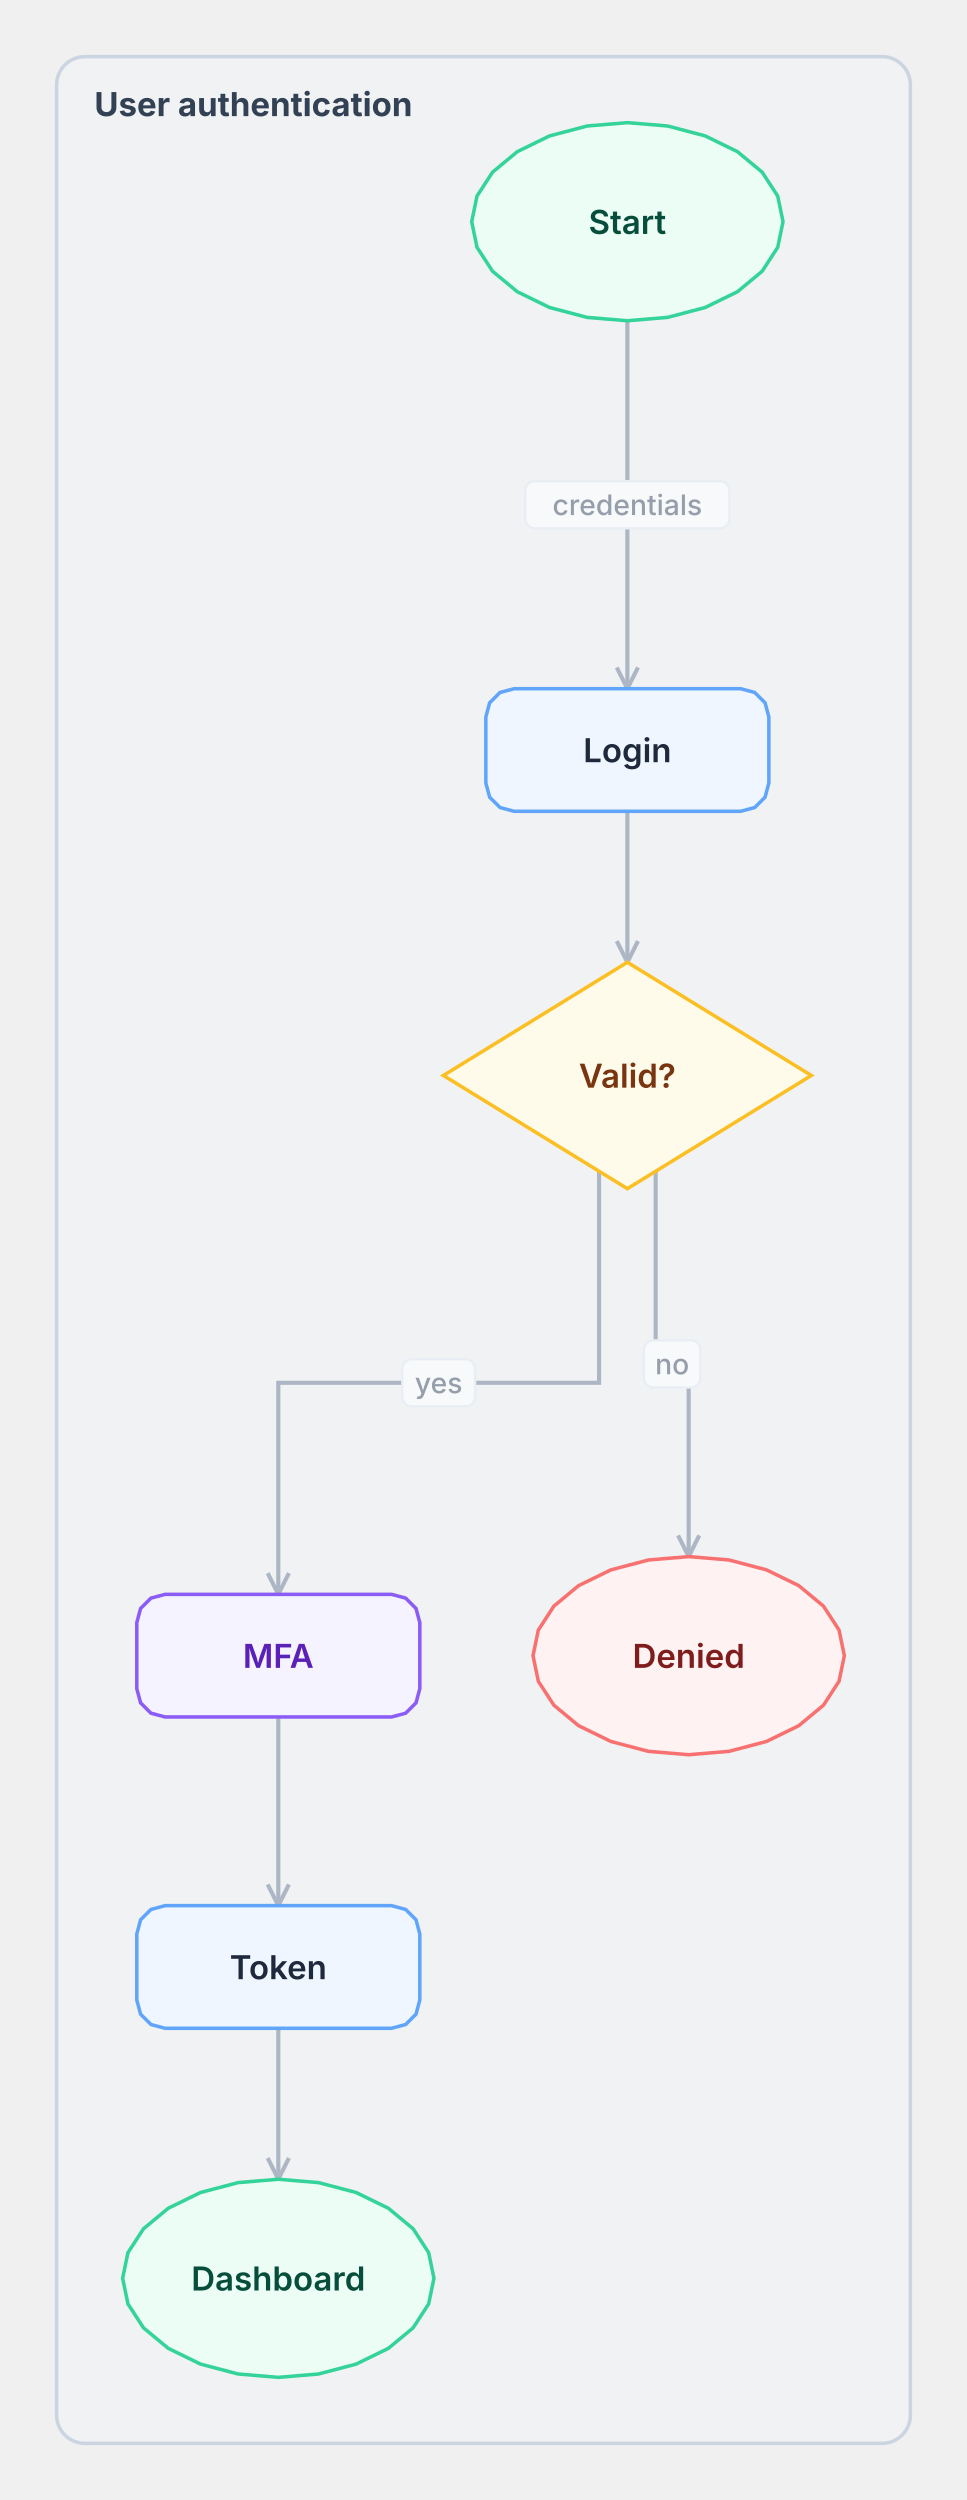
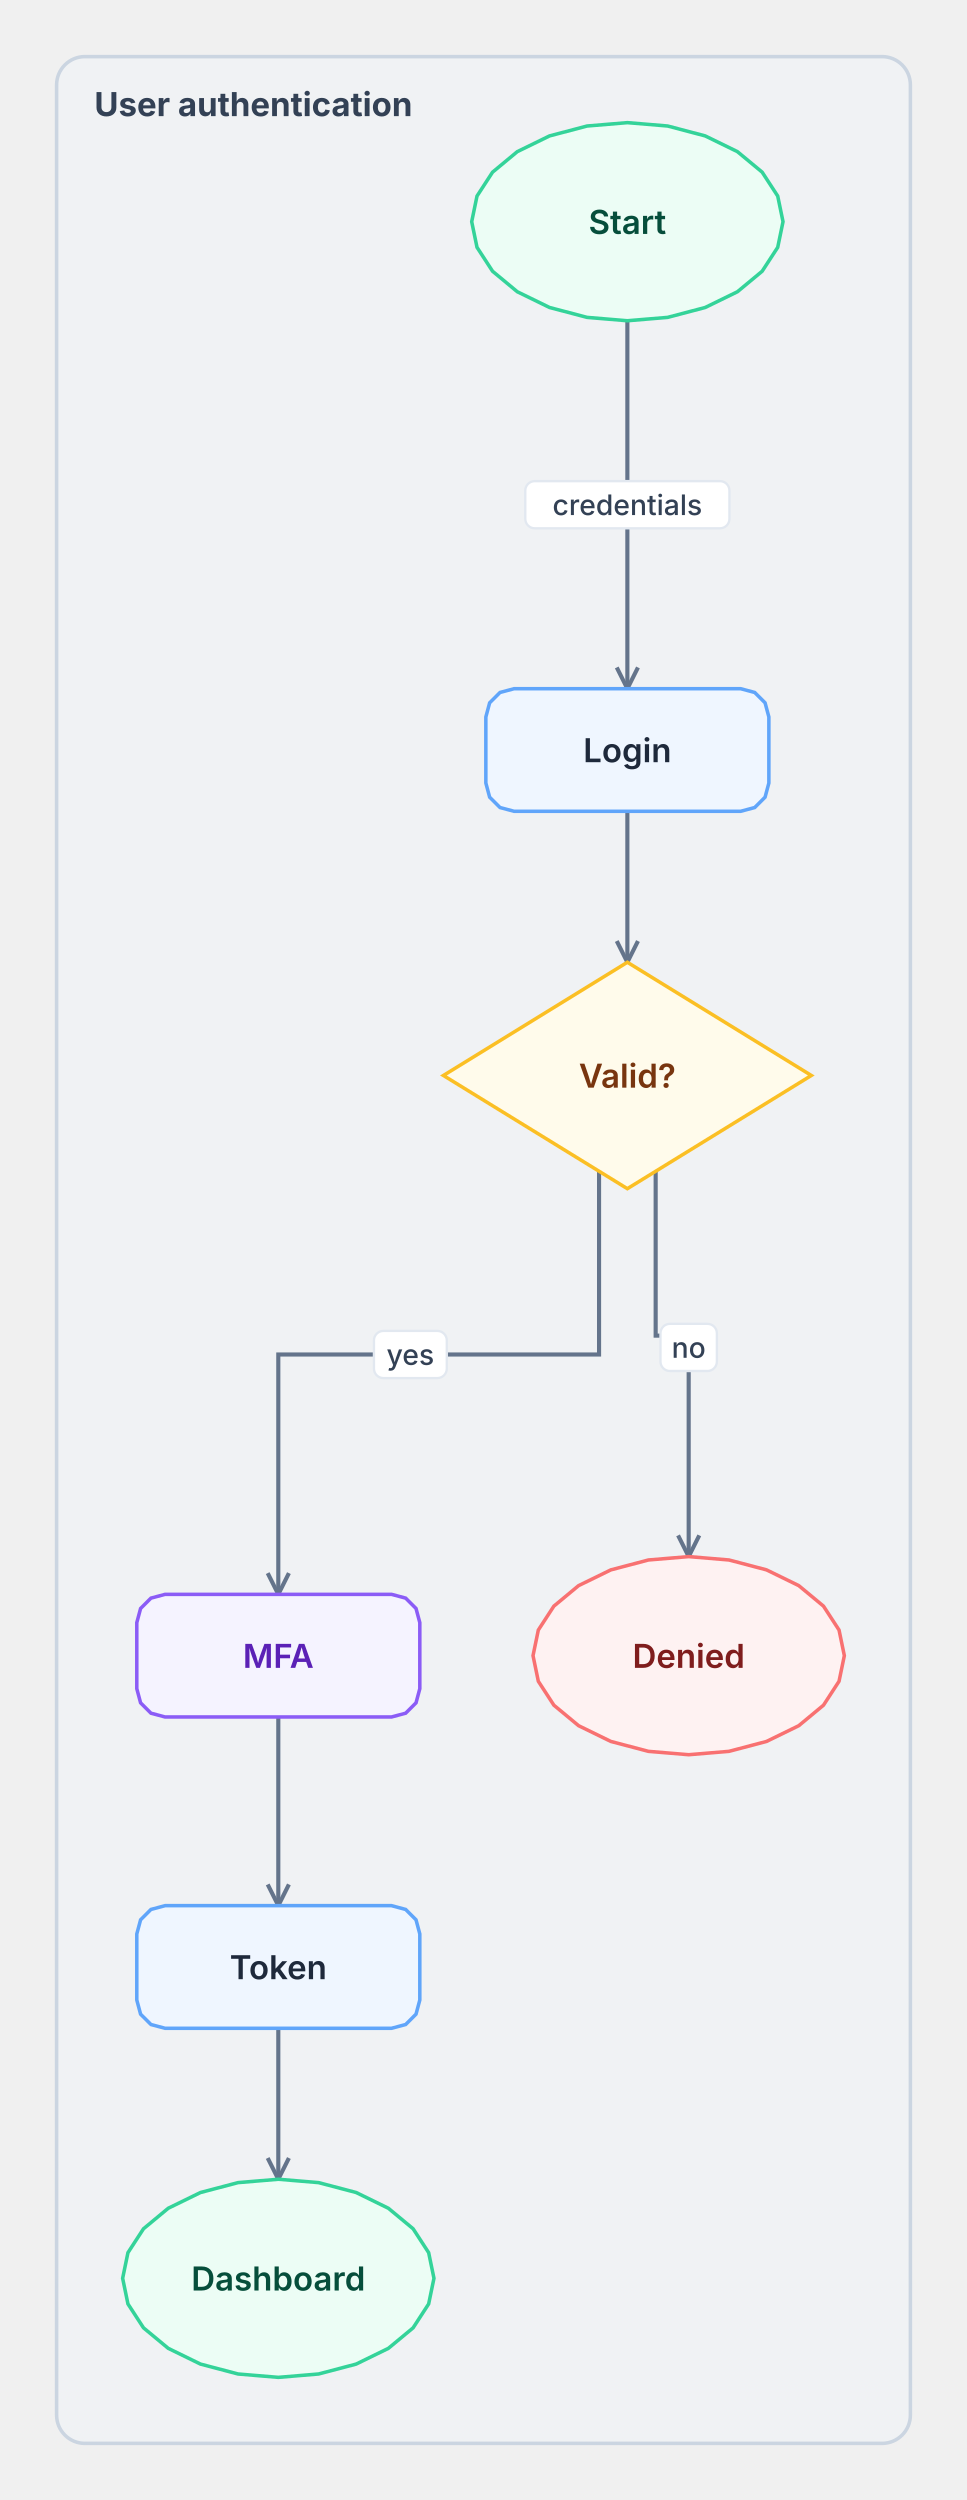
<svg xmlns="http://www.w3.org/2000/svg" viewBox="-24 -24 410 1060" width="410" height="1060" data-openflowkit-document="template-auth-flow" data-page="page-1" data-theme="light" data-pixel-ratio="1">
+   <g data-node-id="dsl-2blysz" transform="matrix(1 0 0 1 0 0)">
+     <rect x="0" y="0" width="362" height="1012" rx="12" fill="rgba(241,245,249,0.52)" stroke="#cbd5e1" stroke-width="1.5" />
+     <g>
+       <text x="16" y="20" text-anchor="start" dominant-baseline="middle" fill="#334155" font-family="Inter, ui-sans-serif, system-ui, sans-serif" font-size="14" font-weight="700">User authentication</text>
+     </g>
+   </g>
  <g data-connector-id="edge:start-&gt;login:1">
    <path d="M242 112 L242 268" fill="none" stroke="#64748b" stroke-width="1.75" opacity="1" />
    <rect x="198.72" y="180" width="86.56" height="20" rx="4" fill="#ffffff" stroke="#e2e8f0" stroke-width="1" />
    <text x="242" y="190" text-anchor="middle" dominant-baseline="middle" fill="#334155" font-family="Inter, ui-sans-serif, system-ui, sans-serif" font-size="12" font-weight="500">credentials</text>
    <path d="M237.5 259 L242 268 L246.5 259" fill="none" stroke="#64748b" stroke-width="1.75" opacity="1" stroke-linejoin="round" />
  </g>
  <g data-connector-id="edge:login-&gt;valid:1">
    <path d="M242 320 L242 384" fill="none" stroke="#64748b" stroke-width="1.75" opacity="1" />
    <path d="M237.5 375 L242 384 L246.5 375" fill="none" stroke="#64748b" stroke-width="1.75" opacity="1" stroke-linejoin="round" />
  </g>
  <g data-connector-id="edge:valid-&gt;mfa:1">
-     <path d="M230 472.615 L230 562.308 L94 562.308 L94 652" fill="none" stroke="#64748b" stroke-width="1.75" opacity="1" />
-     <rect x="146.56" y="552.308" width="30.88" height="20" rx="4" fill="#ffffff" stroke="#e2e8f0" stroke-width="1" />
-     <text x="162" y="562.308" text-anchor="middle" dominant-baseline="middle" fill="#334155" font-family="Inter, ui-sans-serif, system-ui, sans-serif" font-size="12" font-weight="500">yes</text>
+     <path d="M230 472.615 L230 550.308 L94 550.308 L94 652" fill="none" stroke="#64748b" stroke-width="1.75" opacity="1" />
+     <rect x="134.56" y="540.308" width="30.88" height="20" rx="4" fill="#ffffff" stroke="#e2e8f0" stroke-width="1" />
+     <text x="150" y="550.308" text-anchor="middle" dominant-baseline="middle" fill="#334155" font-family="Inter, ui-sans-serif, system-ui, sans-serif" font-size="12" font-weight="500">yes</text>
    <path d="M89.5 643 L94 652 L98.5 643" fill="none" stroke="#64748b" stroke-width="1.75" opacity="1" stroke-linejoin="round" />
  </g>
  <g data-connector-id="edge:valid-&gt;denied:1">
-     <path d="M254 472.615 L254 554.308 L268 554.308 L268 636" fill="none" stroke="#64748b" stroke-width="1.75" opacity="1" />
-     <rect x="249.04" y="544.308" width="23.92" height="20" rx="4" fill="#ffffff" stroke="#e2e8f0" stroke-width="1" />
-     <text x="261" y="554.308" text-anchor="middle" dominant-baseline="middle" fill="#334155" font-family="Inter, ui-sans-serif, system-ui, sans-serif" font-size="12" font-weight="500">no</text>
+     <path d="M254 472.615 L254 542.308 L268 542.308 L268 636" fill="none" stroke="#64748b" stroke-width="1.75" opacity="1" />
+     <rect x="256.04" y="537.308" width="23.92" height="20" rx="4" fill="#ffffff" stroke="#e2e8f0" stroke-width="1" />
+     <text x="268" y="547.308" text-anchor="middle" dominant-baseline="middle" fill="#334155" font-family="Inter, ui-sans-serif, system-ui, sans-serif" font-size="12" font-weight="500">no</text>
    <path d="M263.5 627 L268 636 L272.5 627" fill="none" stroke="#64748b" stroke-width="1.75" opacity="1" stroke-linejoin="round" />
  </g>
  <g data-connector-id="edge:mfa-&gt;token:1">
    <path d="M94 704 L94 784" fill="none" stroke="#64748b" stroke-width="1.75" opacity="1" />
    <path d="M89.5 775 L94 784 L98.5 775" fill="none" stroke="#64748b" stroke-width="1.75" opacity="1" stroke-linejoin="round" />
  </g>
  <g data-connector-id="edge:token-&gt;dashboard:1">
    <path d="M94 836 L94 900" fill="none" stroke="#64748b" stroke-width="1.75" opacity="1" />
    <path d="M89.5 891 L94 900 L98.5 891" fill="none" stroke="#64748b" stroke-width="1.75" opacity="1" stroke-linejoin="round" />
-   </g>
-   <g data-node-id="dsl-2blysz" transform="matrix(1 0 0 1 0 0)">
-     <rect x="0" y="0" width="362" height="1012" rx="12" fill="rgba(241,245,249,0.52)" stroke="#cbd5e1" stroke-width="1.5" />
-     <g>
-       <text x="16" y="20" text-anchor="start" dominant-baseline="middle" fill="#334155" font-family="Inter, ui-sans-serif, system-ui, sans-serif" font-size="14" font-weight="700">User authentication</text>
-     </g>
  </g>
  <g data-node-id="start" transform="matrix(1 0 0 1 176 28)">
    <path d="M132 42 L129.751 52.87 L123.158 63 L112.669 71.698 L99 78.373 L83.082 82.569 L66 84 L48.918 82.569 L33 78.373 L19.331 71.698 L8.842 63 L2.249 52.87 L0 42 L2.249 31.13 L8.842 21 L19.331 12.302 L33 5.627 L48.918 1.431 L66 0 L83.082 1.431 L99 5.627 L112.669 12.302 L123.158 21 L129.751 31.13 Z" fill="#ecfdf5" stroke="#34d399" stroke-width="1.5" />
    <g>
      <text x="66" y="42" text-anchor="middle" dominant-baseline="middle" fill="#064e3b" font-family="Inter, ui-sans-serif, system-ui, sans-serif" font-size="14" font-weight="600">Start</text>
    </g>
  </g>
  <g data-node-id="login" transform="matrix(1 0 0 1 182 268)">
    <path d="M108 0 L114 1.608 L118.392 6 L120 12 L120 40 L118.392 46 L114 50.392 L108 52 L12 52 L6 50.392 L1.608 46 L0 40 L0 12 L1.608 6 L6 1.608 L12 0 Z" fill="#eff6ff" stroke="#60a5fa" stroke-width="1.5" />
    <g>
      <text x="60" y="26" text-anchor="middle" dominant-baseline="middle" fill="#1e293b" font-family="Inter, ui-sans-serif, system-ui, sans-serif" font-size="14" font-weight="600">Login</text>
    </g>
  </g>
  <g data-node-id="valid" transform="matrix(1 0 0 1 164 384)">
    <path d="M78 0 L156 48 L78 96 L0 48 Z" fill="#fffbeb" stroke="#fbbf24" stroke-width="1.5" />
    <g>
      <text x="78" y="48" text-anchor="middle" dominant-baseline="middle" fill="#78350f" font-family="Inter, ui-sans-serif, system-ui, sans-serif" font-size="14" font-weight="600">Valid?</text>
    </g>
  </g>
  <g data-node-id="mfa" transform="matrix(1 0 0 1 34 652)">
    <path d="M108 0 L114 1.608 L118.392 6 L120 12 L120 40 L118.392 46 L114 50.392 L108 52 L12 52 L6 50.392 L1.608 46 L0 40 L0 12 L1.608 6 L6 1.608 L12 0 Z" fill="#f5f3ff" stroke="#8b5cf6" stroke-width="1.5" />
    <g>
      <text x="60" y="26" text-anchor="middle" dominant-baseline="middle" fill="#5b21b6" font-family="Inter, ui-sans-serif, system-ui, sans-serif" font-size="14" font-weight="600">MFA</text>
    </g>
  </g>
  <g data-node-id="denied" transform="matrix(1 0 0 1 202 636)">
    <path d="M132 42 L129.751 52.87 L123.158 63 L112.669 71.698 L99 78.373 L83.082 82.569 L66 84 L48.918 82.569 L33 78.373 L19.331 71.698 L8.842 63 L2.249 52.87 L0 42 L2.249 31.13 L8.842 21 L19.331 12.302 L33 5.627 L48.918 1.431 L66 0 L83.082 1.431 L99 5.627 L112.669 12.302 L123.158 21 L129.751 31.13 Z" fill="#fef2f2" stroke="#f87171" stroke-width="1.5" />
    <g>
      <text x="66" y="42" text-anchor="middle" dominant-baseline="middle" fill="#7f1d1d" font-family="Inter, ui-sans-serif, system-ui, sans-serif" font-size="14" font-weight="600">Denied</text>
    </g>
  </g>
  <g data-node-id="token" transform="matrix(1 0 0 1 34 784)">
    <path d="M108 0 L114 1.608 L118.392 6 L120 12 L120 40 L118.392 46 L114 50.392 L108 52 L12 52 L6 50.392 L1.608 46 L0 40 L0 12 L1.608 6 L6 1.608 L12 0 Z" fill="#eff6ff" stroke="#60a5fa" stroke-width="1.5" />
    <g>
      <text x="60" y="26" text-anchor="middle" dominant-baseline="middle" fill="#1e293b" font-family="Inter, ui-sans-serif, system-ui, sans-serif" font-size="14" font-weight="600">Token</text>
    </g>
  </g>
  <g data-node-id="dashboard" transform="matrix(1 0 0 1 28 900)">
    <path d="M132 42 L129.751 52.87 L123.158 63 L112.669 71.698 L99 78.373 L83.082 82.569 L66 84 L48.918 82.569 L33 78.373 L19.331 71.698 L8.842 63 L2.249 52.87 L0 42 L2.249 31.13 L8.842 21 L19.331 12.302 L33 5.627 L48.918 1.431 L66 0 L83.082 1.431 L99 5.627 L112.669 12.302 L123.158 21 L129.751 31.13 Z" fill="#ecfdf5" stroke="#34d399" stroke-width="1.5" />
    <g>
      <text x="66" y="42" text-anchor="middle" dominant-baseline="middle" fill="#064e3b" font-family="Inter, ui-sans-serif, system-ui, sans-serif" font-size="14" font-weight="600">Dashboard</text>
    </g>
  </g>
</svg>
